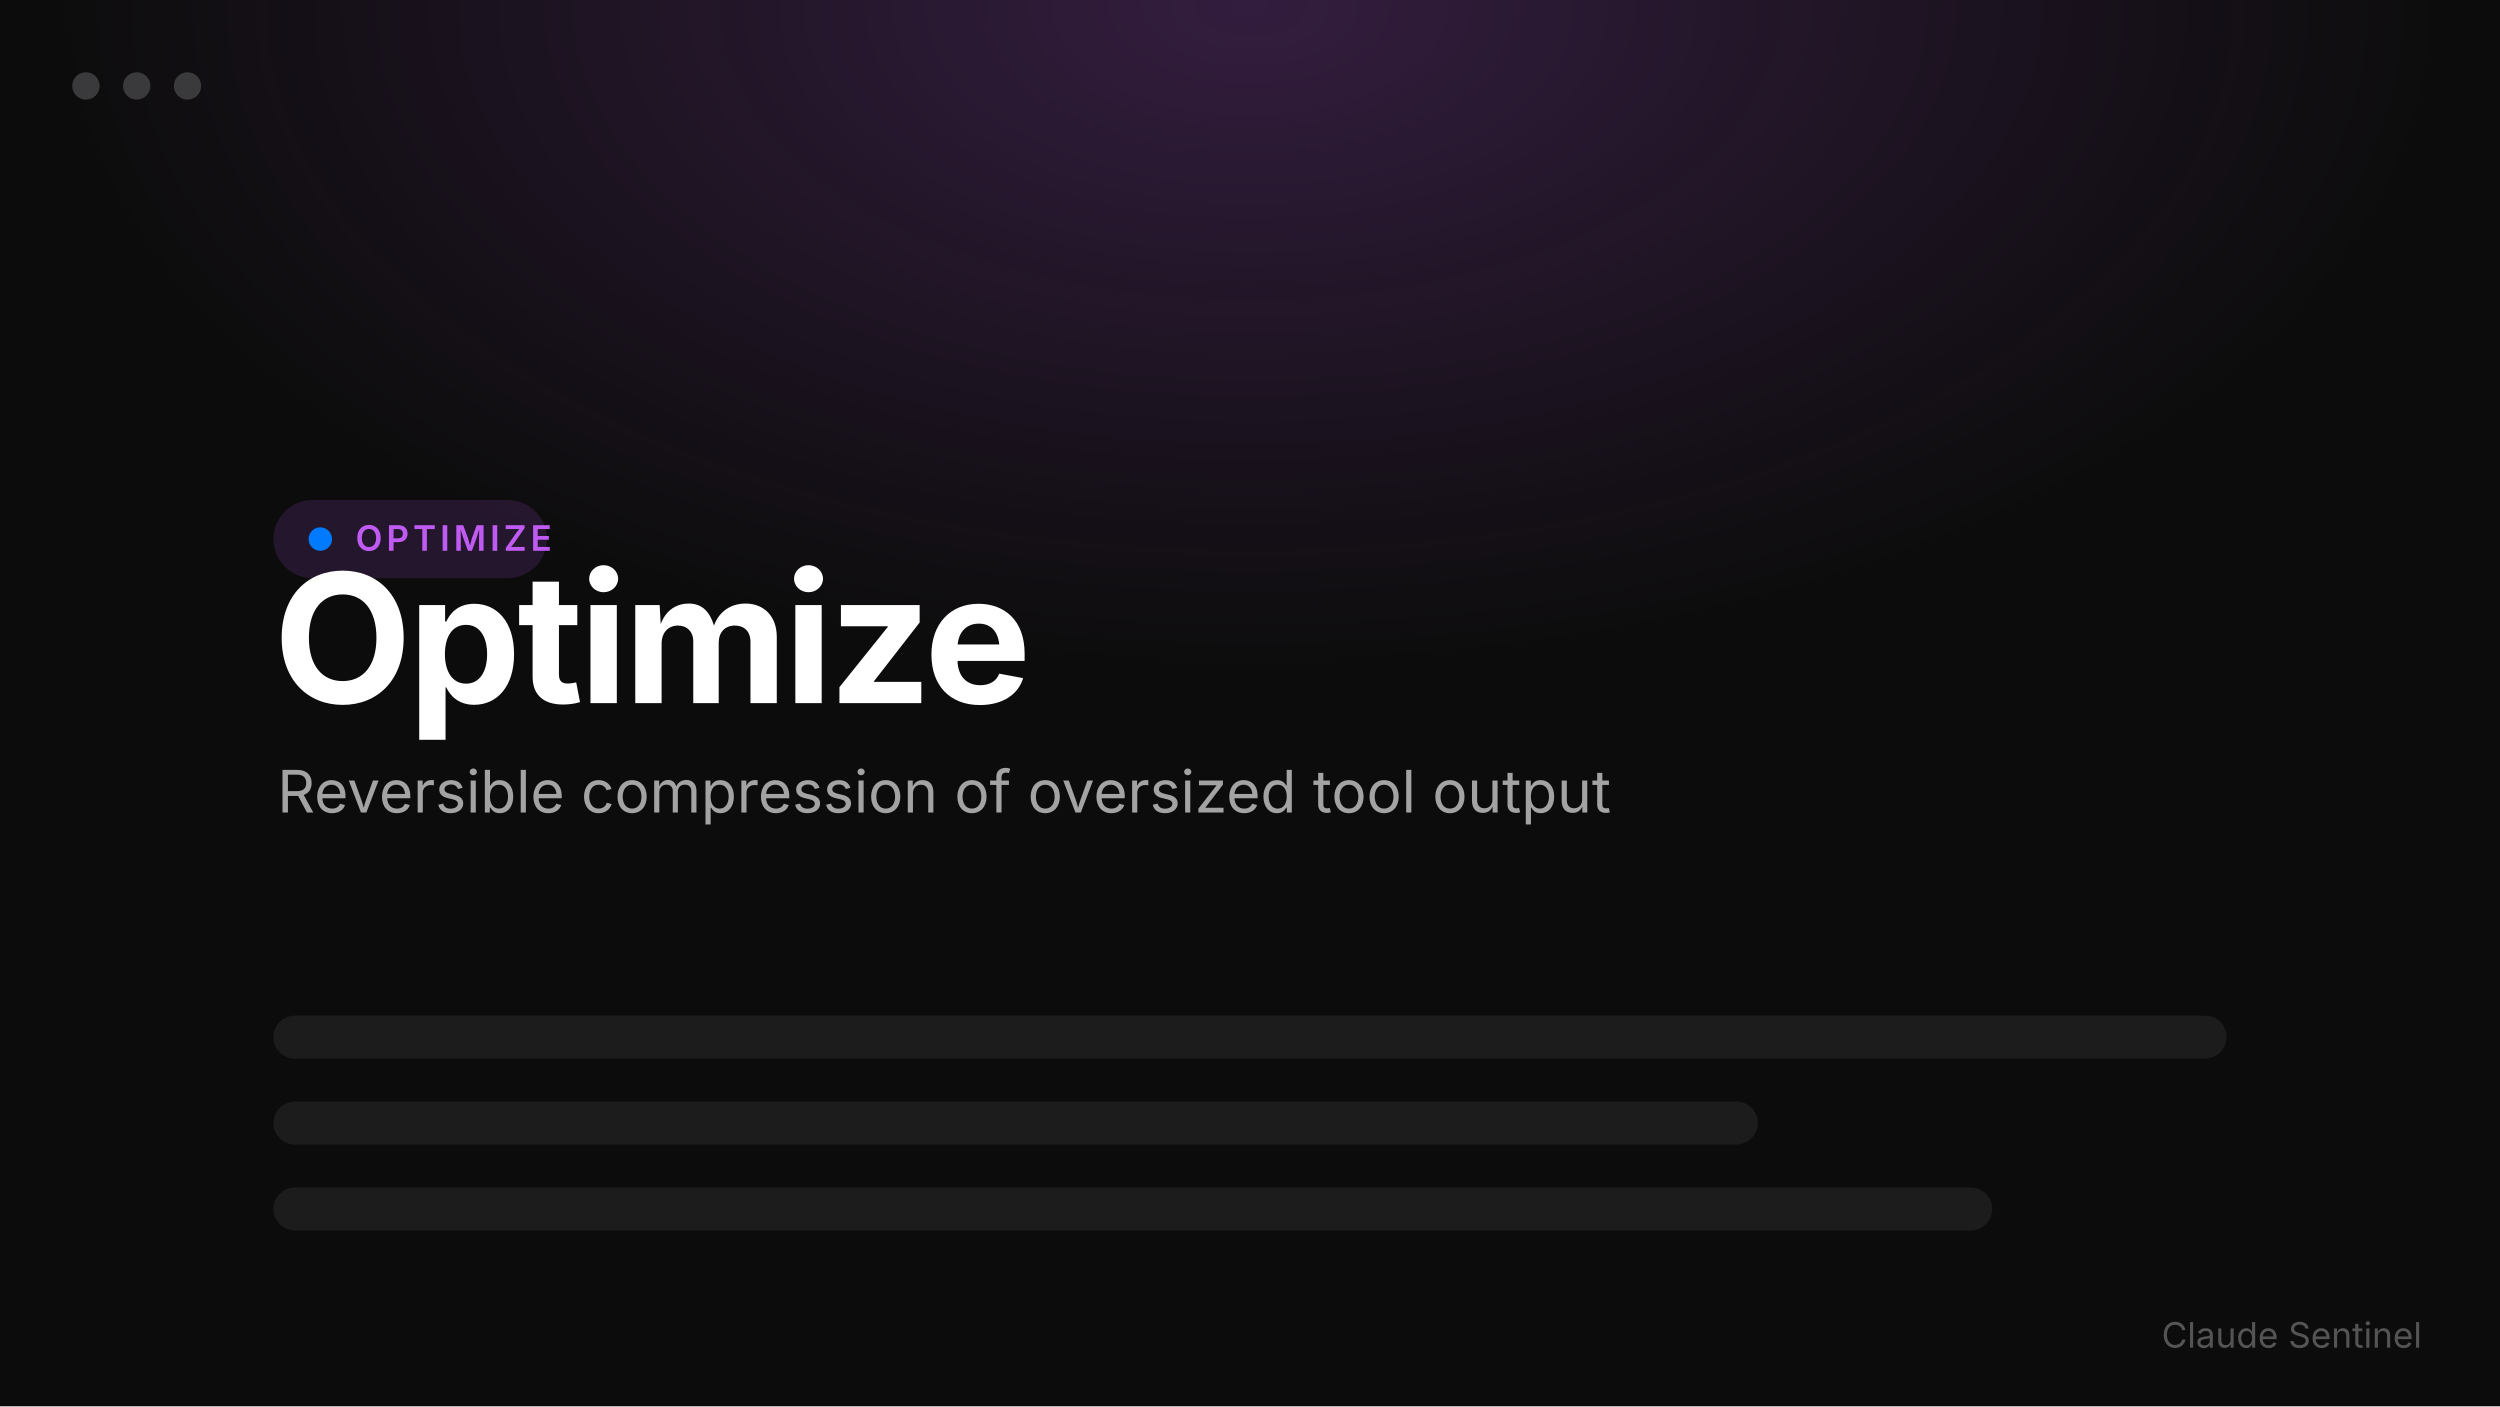
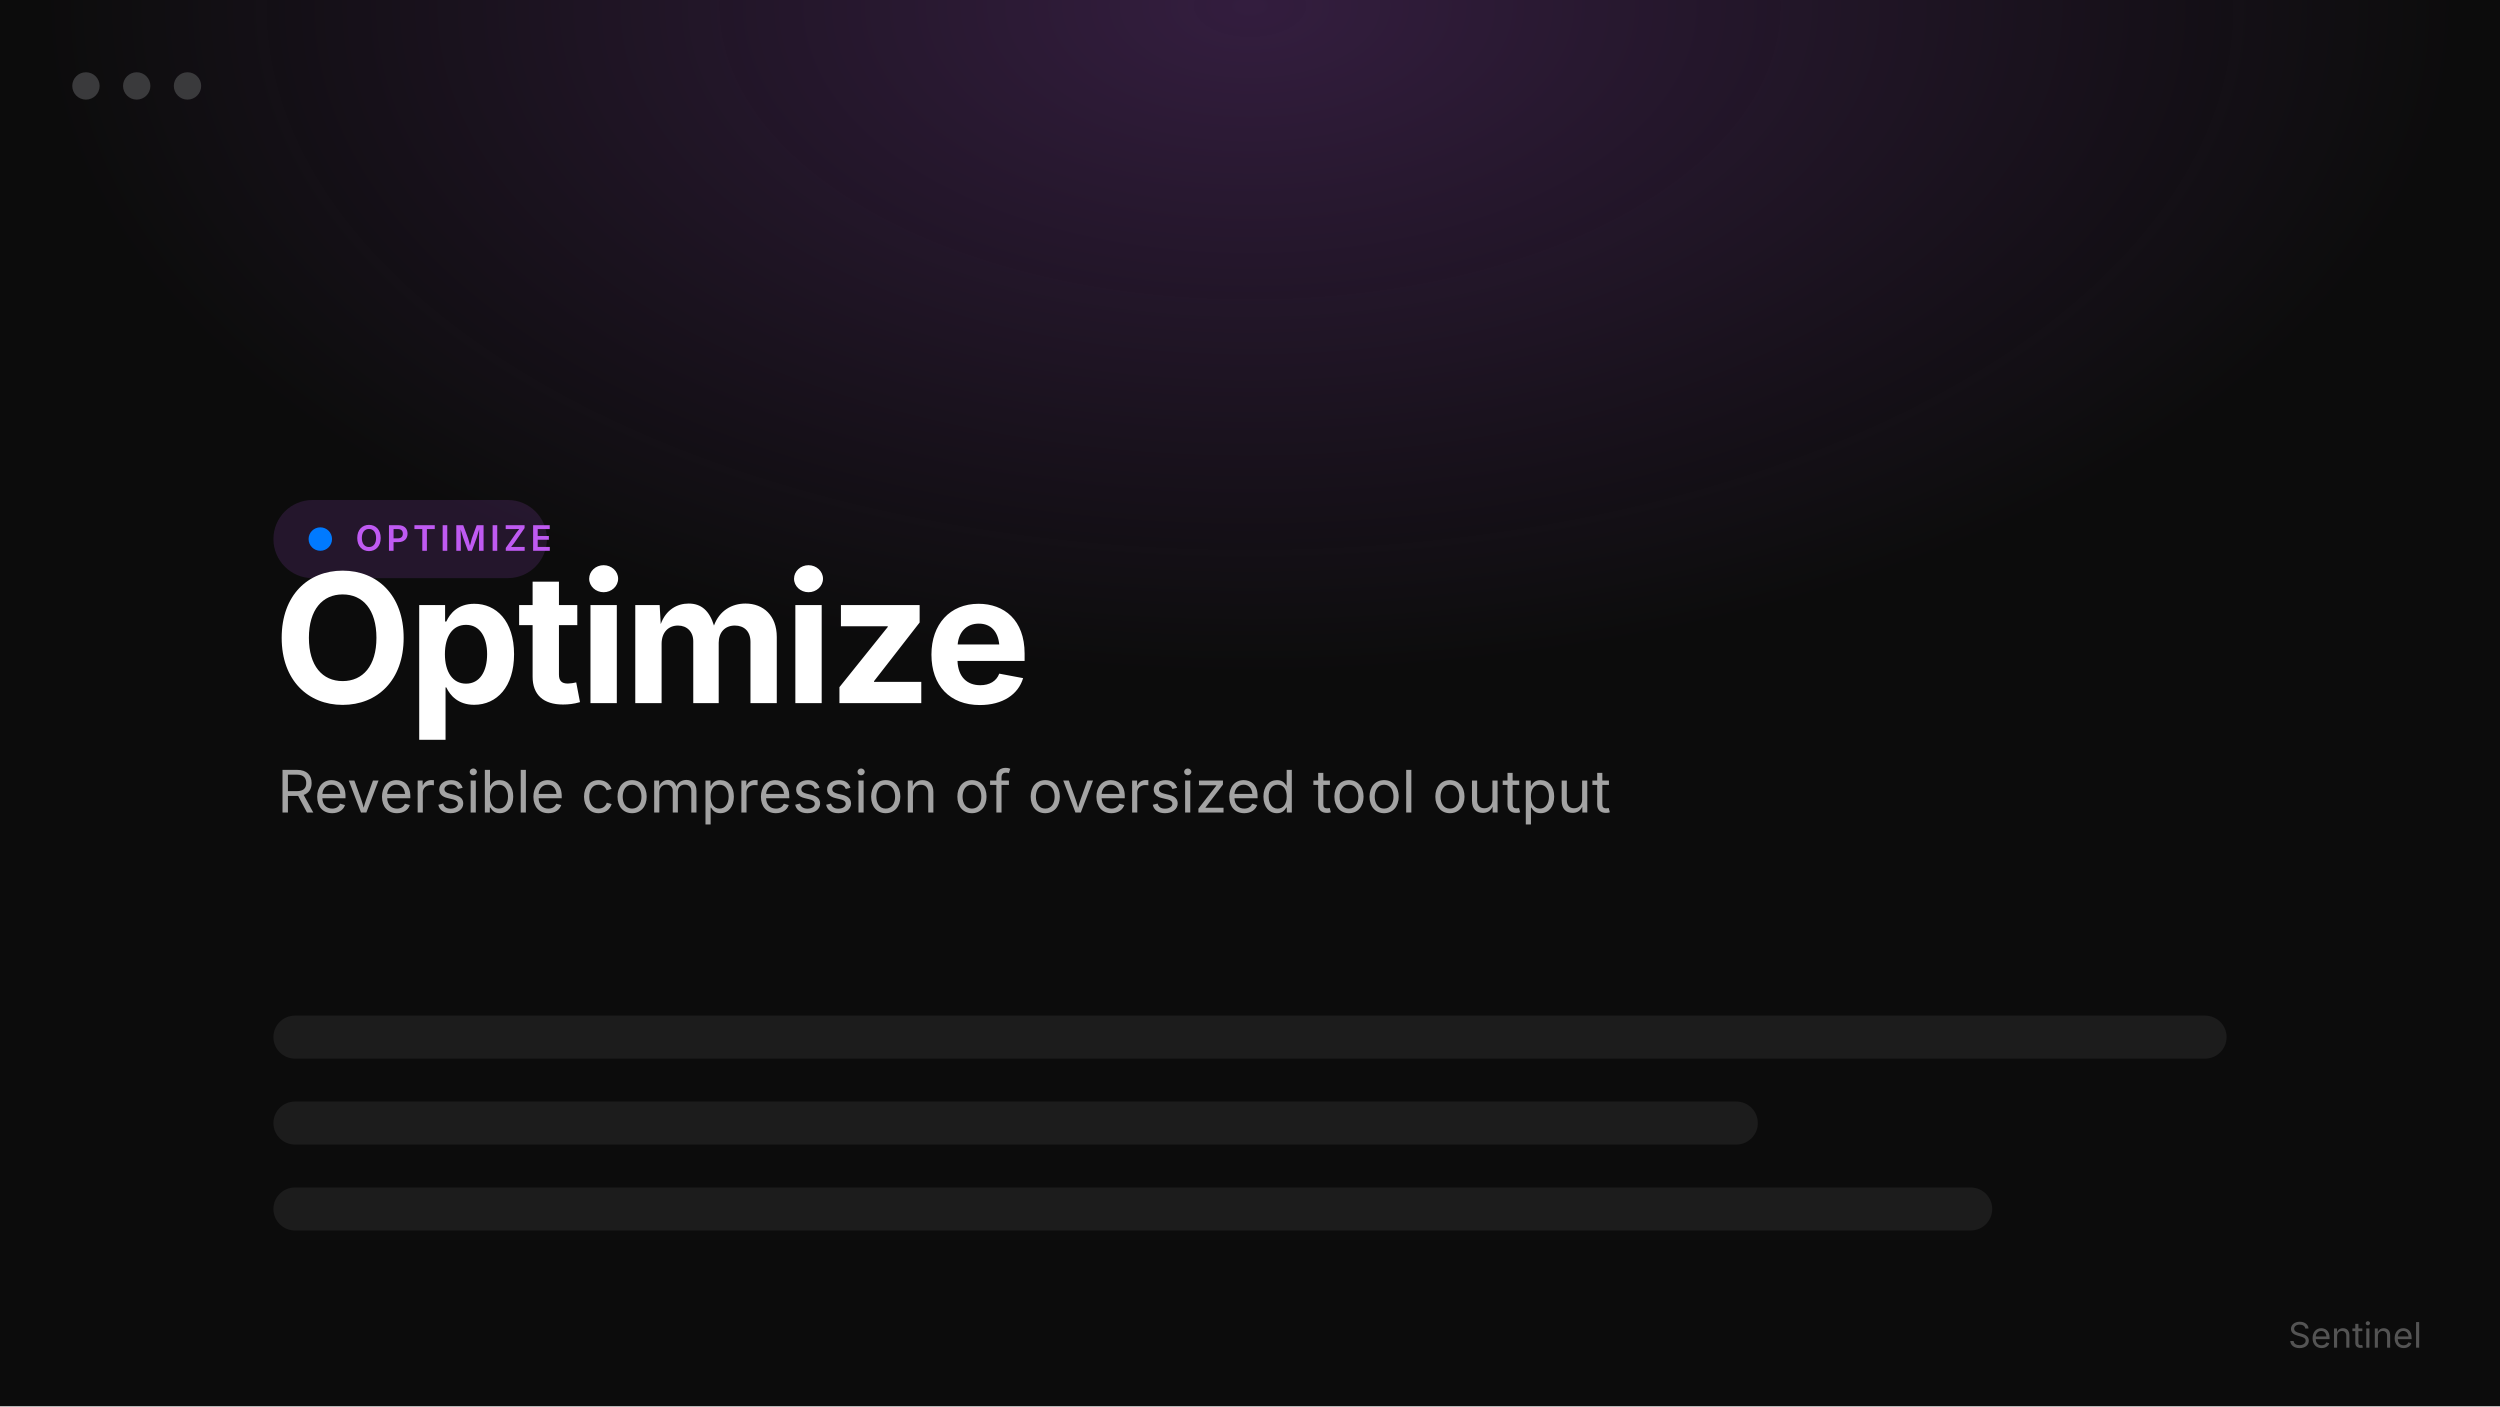
<svg xmlns="http://www.w3.org/2000/svg" viewBox="0 0 1280 720" role="img" aria-label="Optimize demo placeholder">
  <defs>
    <radialGradient id="g" cx="50%" cy="0%" r="80%">
      <stop offset="0%" stop-color="#BF5AF2" stop-opacity="0.22" />
      <stop offset="60%" stop-color="#BF5AF2" stop-opacity="0" />
    </radialGradient>
  </defs>
  <rect width="1280" height="720" fill="#0c0c0c" />
  <rect width="1280" height="720" fill="url(#g)" />
  <circle cx="44" cy="44" r="7" fill="#3a3a3c" />
  <circle cx="70" cy="44" r="7" fill="#3a3a3c" />
  <circle cx="96" cy="44" r="7" fill="#3a3a3c" />
  <g transform="translate(140,300)">
    <rect x="0" y="-44" width="140" height="40" rx="20" fill="#BF5AF2" fill-opacity="0.14" />
    <circle cx="24" cy="-24" r="6" fill="#007AFF" />
    <text x="42" y="-18" font-family="-apple-system, BlinkMacSystemFont, 'SF Pro Text', sans-serif" font-size="18" font-weight="600" fill="#BF5AF2" letter-spacing="2">OPTIMIZE</text>
    <text x="0" y="60" font-family="-apple-system, BlinkMacSystemFont, 'SF Pro Text', sans-serif" font-size="92" font-weight="700" fill="#ffffff" letter-spacing="-2">Optimize</text>
    <text x="2" y="116" font-family="-apple-system, BlinkMacSystemFont, 'SF Pro Text', sans-serif" font-size="30" font-weight="400" fill="#ffffff" fill-opacity="0.62">Reversible compression of oversized tool output</text>
  </g>
  <g transform="translate(140,520)" fill="#ffffff" fill-opacity="0.07">
    <rect x="0" y="0" width="1000" height="22" rx="11" />
    <rect x="0" y="44" width="760" height="22" rx="11" />
    <rect x="0" y="88" width="880" height="22" rx="11" />
  </g>
-   <text x="1240" y="690" text-anchor="end" font-family="-apple-system, sans-serif" font-size="18" fill="#ffffff" fill-opacity="0.3">Claude Sentinel</text>
+   <text x="1240" y="690" text-anchor="end" font-family="-apple-system, sans-serif" font-size="18" fill="#ffffff" fill-opacity="0.3">Sentinel</text>
</svg>
